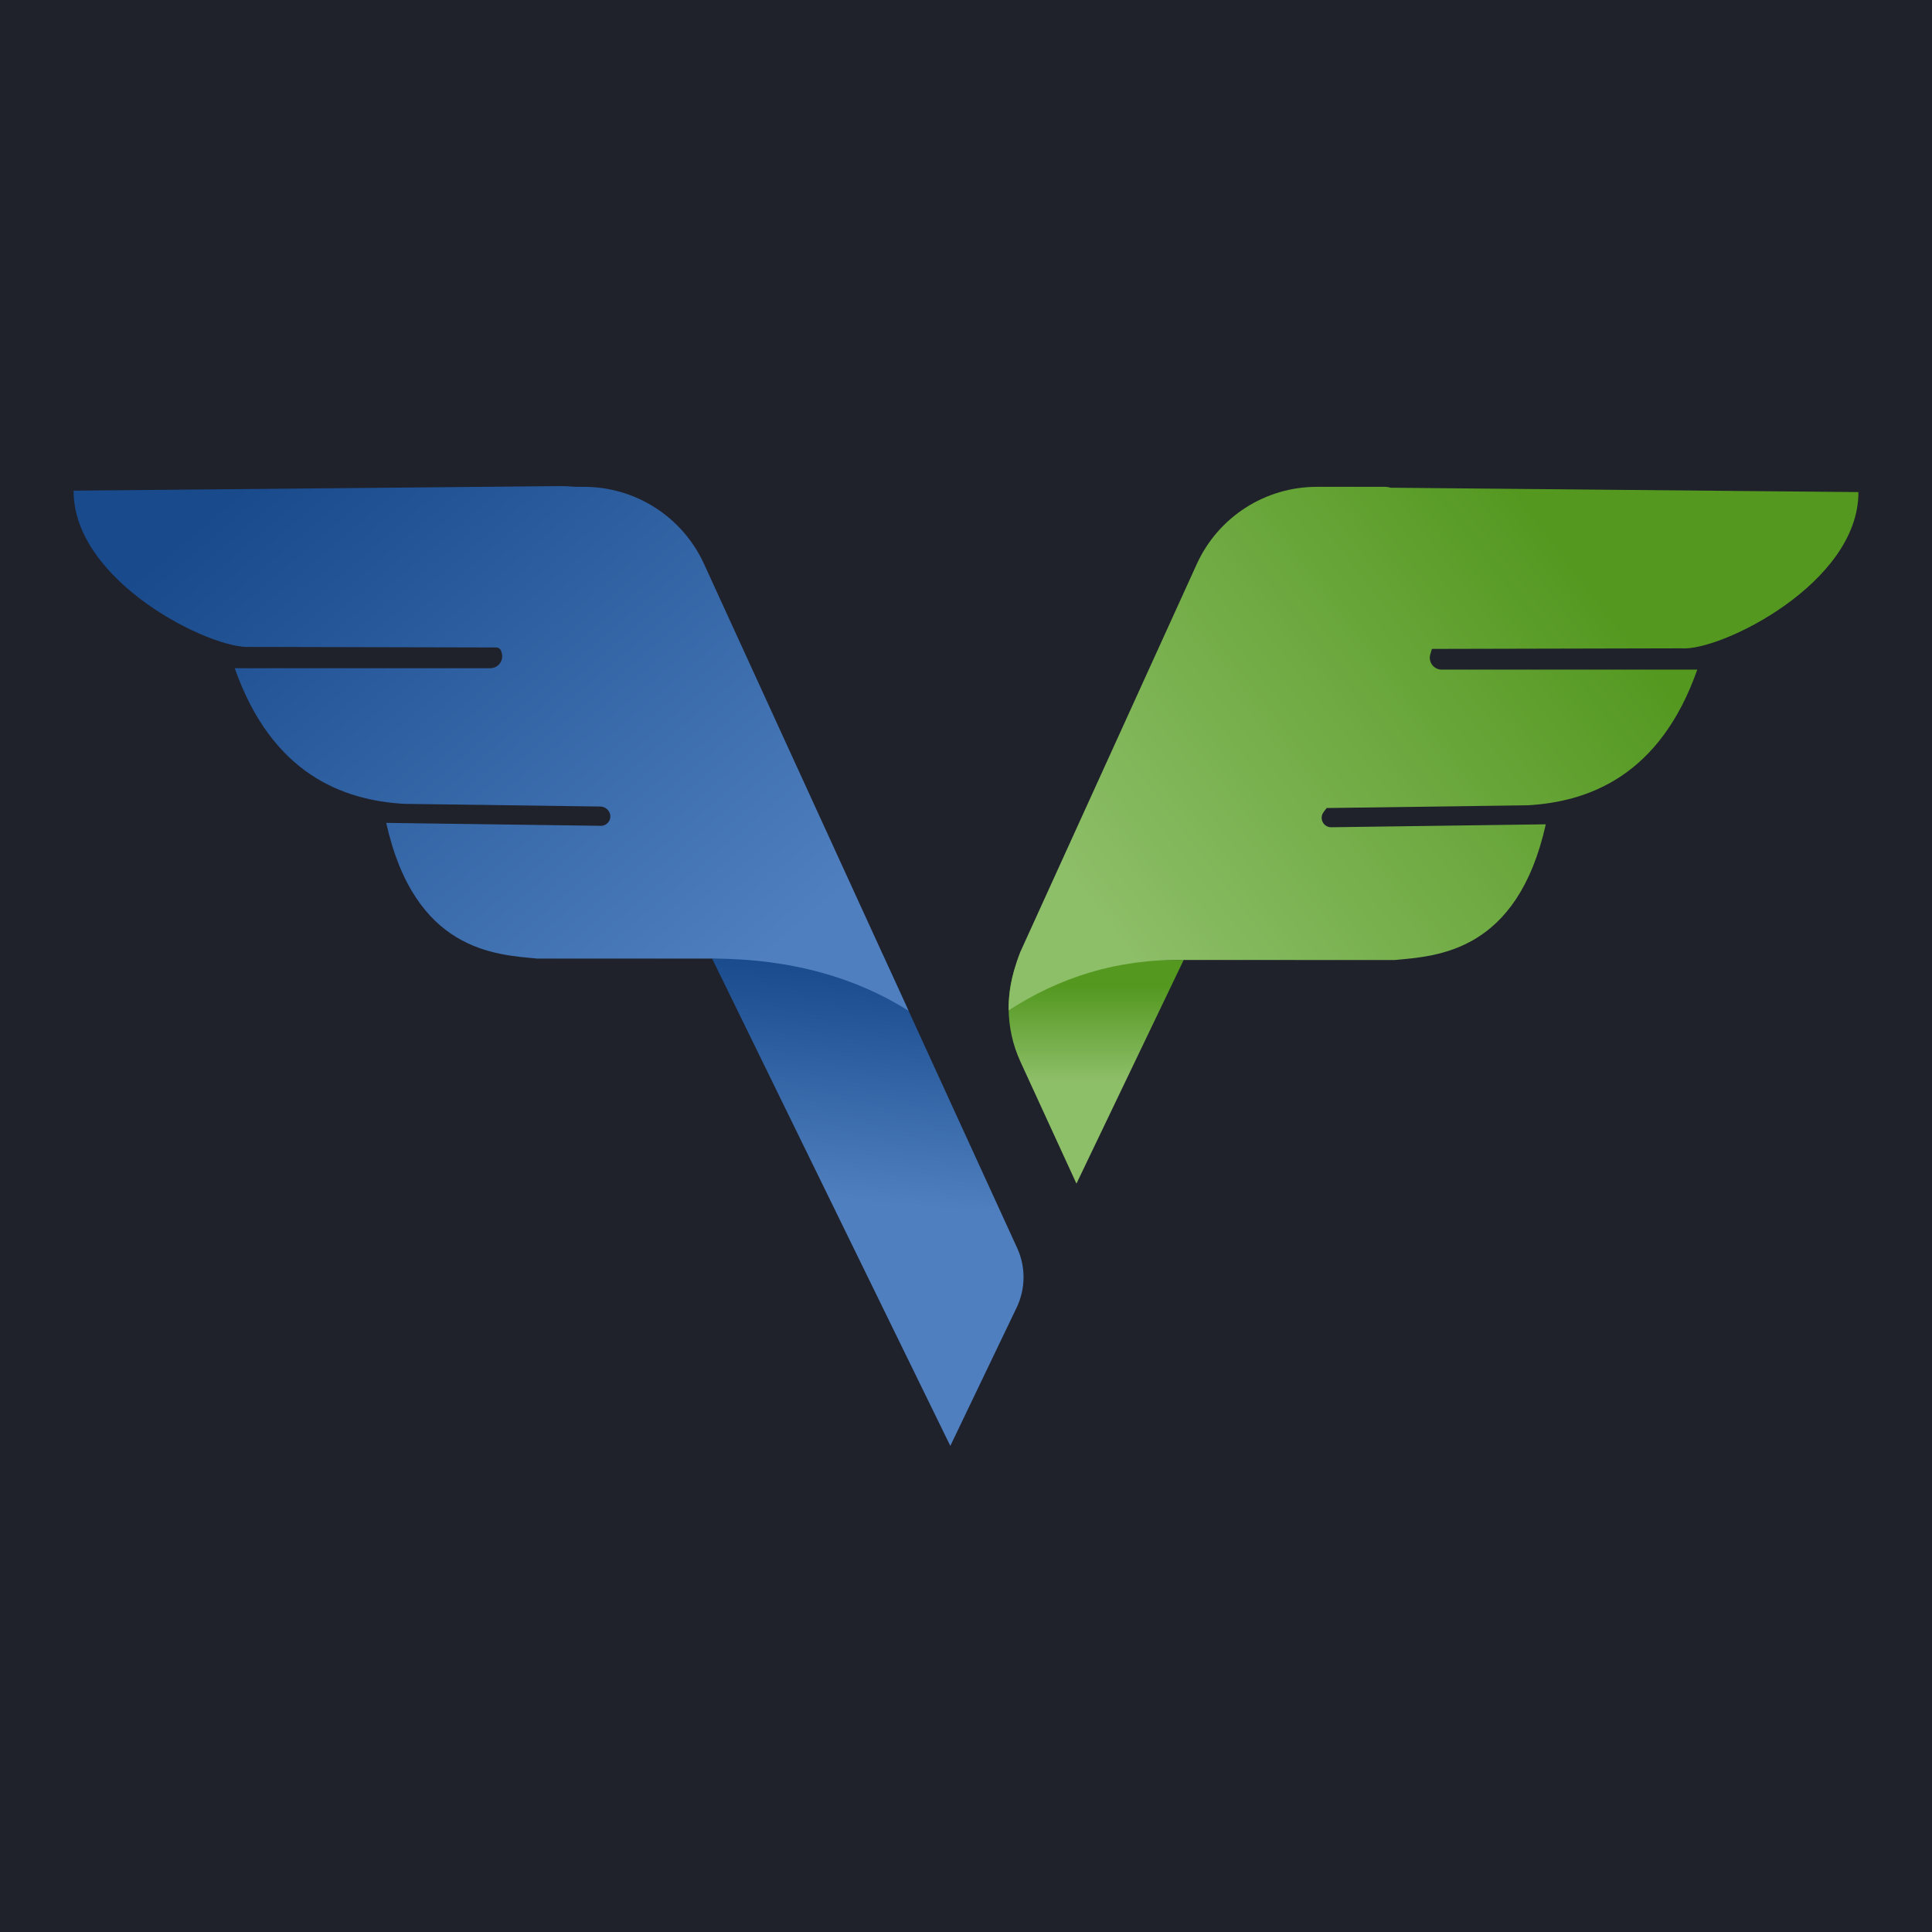
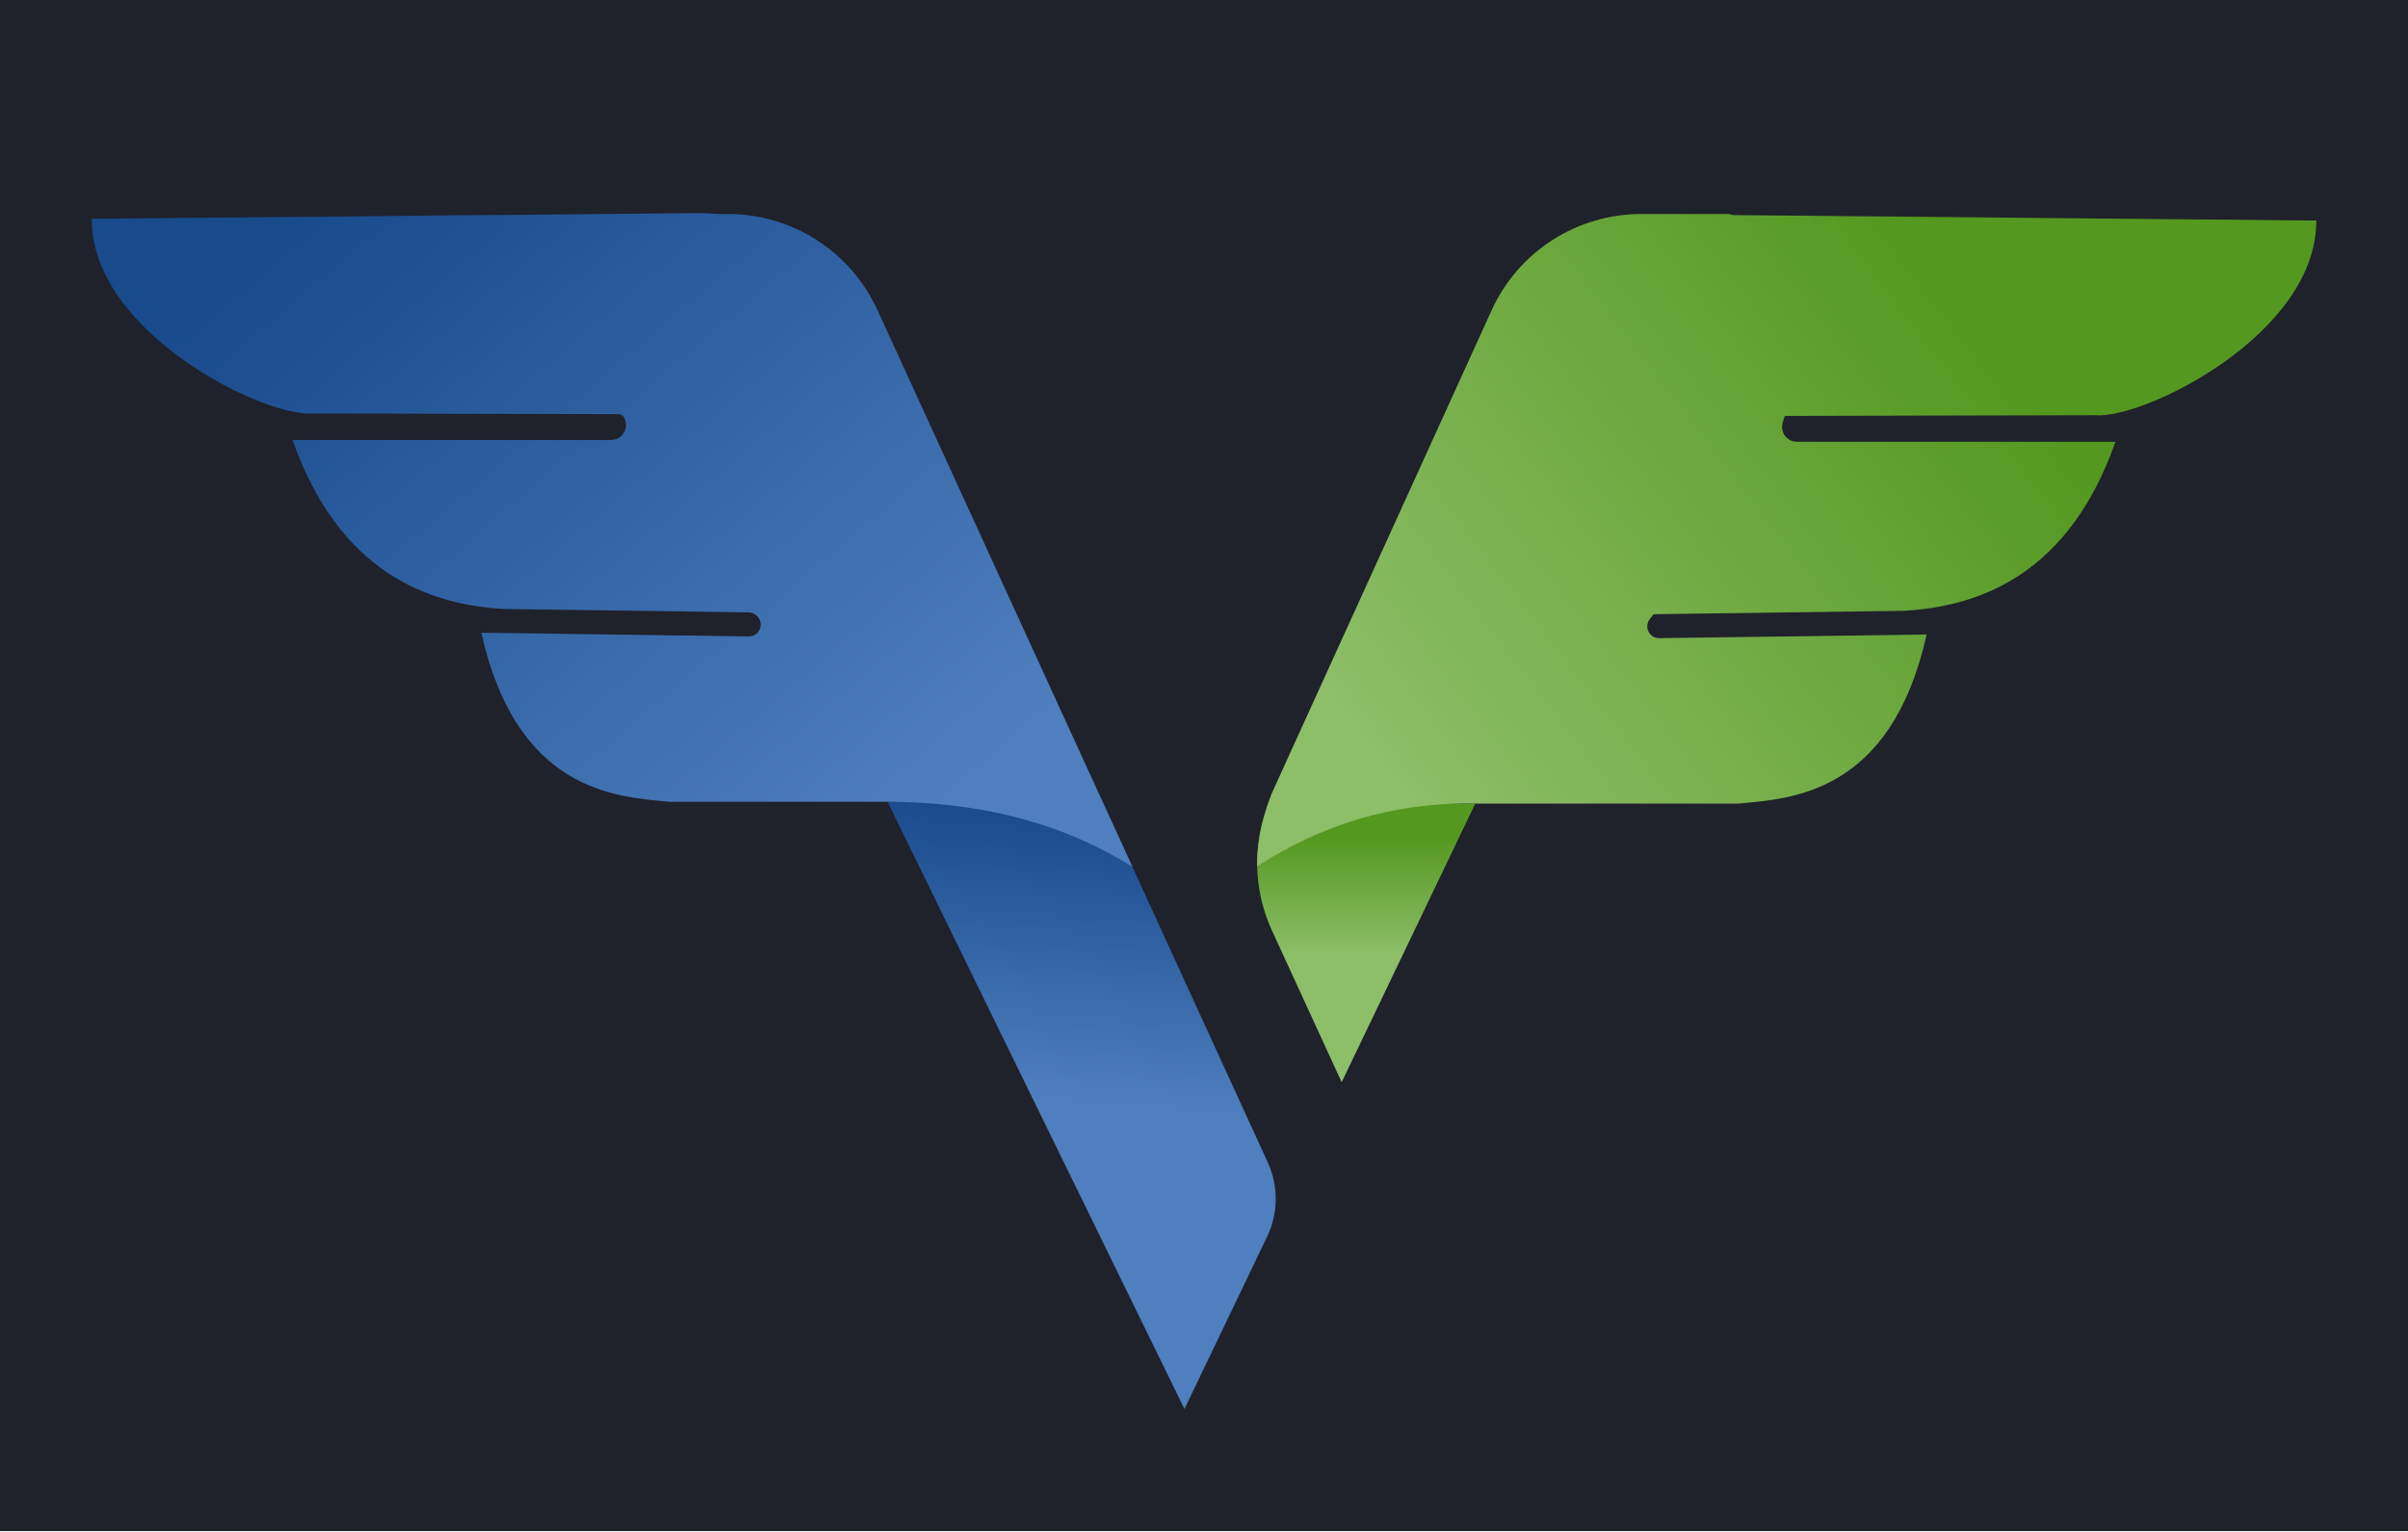
- <svg xmlns="http://www.w3.org/2000/svg" width="100%" height="100%" viewBox="0 0 1080 1080" version="1.1" xml:space="preserve" style="fill-rule:evenodd;clip-rule:evenodd;stroke-linejoin:round;stroke-miterlimit:2;">
-   <rect x="0" y="0" width="1080" height="1080" style="fill:#1f212b;" />
-   <g>
-     <g id="Layer2">
-       <path d="M661.676,536.642L601.74,661.666L570.448,593.544C561.505,574.076 562.254,553.087 568.972,536.624L661.676,536.642Z" style="fill:url(#_Linear1);" />
-       <path d="M570.336,532.183L668.998,315.336C680.967,289.029 707.204,272.141 736.106,272.141L774.422,272.141C775.426,272.141 776.406,272.311 777.327,272.632L1038.86,275.08C1039.1,326.105 961.568,364.188 939.875,362.422L800.666,362.741C800.536,362.741 800.421,362.827 800.384,362.951L799.541,365.778C798.942,367.79 799.328,369.967 800.583,371.649C801.837,373.332 803.813,374.324 805.912,374.324L948.794,374.324C927.968,433.55 888.275,448.201 853.98,450.164L741.615,451.692L739.889,453.975C738.673,455.583 738.479,457.743 739.389,459.542C740.3,461.342 742.155,462.465 744.172,462.437L864.11,460.794C848.118,532.478 803.259,534.45 779.719,536.649L681.923,536.642L661.676,536.642C624.181,535.971 592.243,546.459 563.834,564.804C563.721,557.046 564.904,546.031 570.336,532.183Z" style="fill:url(#_Linear2);" />
-       <path d="M493.623,533.851L568.611,697.659C573.458,708.248 573.349,720.443 568.313,730.943L531.235,808.262L398.077,535.85" style="fill:url(#_Linear3);" />
-       <path d="M398.077,535.85L300.281,535.85C276.741,533.65 231.882,531.679 215.89,459.995L335.828,461.638C337.845,461.665 339.7,460.542 340.611,458.743C341.521,456.944 341.327,454.783 340.111,453.175L340.104,453.166C339.02,451.732 337.334,450.878 335.535,450.854L226.02,449.365C191.725,447.401 152.032,432.75 131.206,373.524L274.088,373.524C276.187,373.524 278.163,372.533 279.417,370.85C280.672,369.167 281.058,366.99 280.459,364.979L280.18,364.044C279.808,362.796 278.662,361.94 277.36,361.937L140.125,361.623C118.432,363.389 40.903,325.306 41.143,274.281L312.242,271.743C315.488,271.712 318.711,271.847 321.899,272.141L326.484,272.141C355.325,272.141 381.518,288.958 393.522,315.181L507.891,565.017C479.04,546.96 443.583,536.003 398.077,535.85Z" style="fill:url(#_Linear4);" />
+ <svg xmlns="http://www.w3.org/2000/svg" width="100%" height="100%" viewBox="0 0 1080 687" version="1.1" xml:space="preserve" style="fill-rule:evenodd;clip-rule:evenodd;stroke-linejoin:round;stroke-miterlimit:2;">
+   <rect id="Artboard1" x="0" y="0" width="1080" height="686.921" style="fill:none;" />
+   <clipPath id="_clip1">
+     <rect x="0" y="0" width="1080" height="686.921" />
+   </clipPath>
+   <g clip-path="url(#_clip1)">
+     <rect x="0" y="-0.655" width="1080" height="687.576" style="fill:#1f212b;" />
+     <g>
+       <g id="Layer2">
+         <path d="M661.676,360.507L601.74,485.531L570.448,417.409C561.505,397.941 562.254,376.952 568.972,360.489L661.676,360.507Z" style="fill:url(#_Linear2);" />
+         <path d="M570.336,356.048L668.998,139.201C680.967,112.894 707.204,96.006 736.106,96.006L774.422,96.006C775.426,96.006 776.406,96.176 777.327,96.497L1038.86,98.945C1039.1,149.97 961.568,188.053 939.875,186.287L800.666,186.606C800.536,186.606 800.421,186.692 800.384,186.816L799.541,189.643C798.942,191.655 799.328,193.832 800.583,195.514C801.837,197.197 803.813,198.189 805.912,198.189L948.794,198.189C927.968,257.415 888.275,272.066 853.98,274.029L741.615,275.557L739.889,277.84C738.673,279.448 738.479,281.608 739.389,283.407C740.3,285.206 742.155,286.33 744.172,286.302L864.11,284.659C848.118,356.343 803.259,358.315 779.719,360.514L681.923,360.507L661.676,360.507C624.181,359.836 592.243,370.324 563.834,388.669C563.721,380.911 564.904,369.896 570.336,356.048Z" style="fill:url(#_Linear3);" />
+         <path d="M493.623,357.715L568.611,521.524C573.458,532.113 573.349,544.308 568.313,554.808L531.235,632.127L398.077,359.715" style="fill:url(#_Linear4);" />
+         <path d="M398.077,359.715L300.281,359.715C276.741,357.515 231.882,355.544 215.89,283.86L335.828,285.503C337.845,285.53 339.7,284.407 340.611,282.608C341.521,280.809 341.327,278.648 340.111,277.04L340.104,277.031C339.02,275.597 337.334,274.743 335.535,274.719L226.02,273.23C191.725,271.266 152.032,256.615 131.206,197.389L274.088,197.389C276.187,197.389 278.163,196.398 279.417,194.715C280.672,193.032 281.058,190.855 280.459,188.844L280.18,187.908C279.808,186.661 278.662,185.805 277.36,185.802L140.125,185.488C118.432,187.254 40.903,149.171 41.143,98.146L312.242,95.608C315.488,95.577 318.711,95.712 321.899,96.006L326.484,96.006C355.325,96.006 381.518,112.823 393.522,139.046L507.891,388.882C479.04,370.825 443.583,359.868 398.077,359.715Z" style="fill:url(#_Linear5);" />
+       </g>
    </g>
  </g>
  <defs>
-     <linearGradient id="_Linear1" x1="0" y1="0" x2="1" y2="0" gradientUnits="userSpaceOnUse" gradientTransform="matrix(3.19456e-15,-52.1711,52.1711,3.19456e-15,612.755,603.691)">
+     <linearGradient id="_Linear2" x1="0" y1="0" x2="1" y2="0" gradientUnits="userSpaceOnUse" gradientTransform="matrix(3.19456e-15,-52.1711,52.1711,3.19456e-15,612.755,427.556)">
      <stop offset="0" style="stop-color:#8dbe68;stop-opacity:1" />
      <stop offset="1" style="stop-color:#549820;stop-opacity:1" />
    </linearGradient>
-     <linearGradient id="_Linear2" x1="0" y1="0" x2="1" y2="0" gradientUnits="userSpaceOnUse" gradientTransform="matrix(262.565,-201.889,201.889,262.565,622.132,521.339)">
+     <linearGradient id="_Linear3" x1="0" y1="0" x2="1" y2="0" gradientUnits="userSpaceOnUse" gradientTransform="matrix(262.565,-201.889,201.889,262.565,622.132,345.204)">
      <stop offset="0" style="stop-color:#8dbe68;stop-opacity:1" />
      <stop offset="1" style="stop-color:#549820;stop-opacity:1" />
    </linearGradient>
-     <linearGradient id="_Linear3" x1="0" y1="0" x2="1" y2="0" gradientUnits="userSpaceOnUse" gradientTransform="matrix(11.678,-131.056,131.056,11.678,473.445,671.056)">
+     <linearGradient id="_Linear4" x1="0" y1="0" x2="1" y2="0" gradientUnits="userSpaceOnUse" gradientTransform="matrix(11.678,-131.056,131.056,11.678,473.445,494.921)">
      <stop offset="0" style="stop-color:#4f7fbe;stop-opacity:1" />
      <stop offset="1" style="stop-color:#184a8c;stop-opacity:1" />
    </linearGradient>
-     <linearGradient id="_Linear4" x1="0" y1="0" x2="1" y2="0" gradientUnits="userSpaceOnUse" gradientTransform="matrix(-253.843,-298.458,298.458,-253.843,438.803,527.109)">
+     <linearGradient id="_Linear5" x1="0" y1="0" x2="1" y2="0" gradientUnits="userSpaceOnUse" gradientTransform="matrix(-253.843,-298.458,298.458,-253.843,438.803,350.974)">
      <stop offset="0" style="stop-color:#4f7fbe;stop-opacity:1" />
      <stop offset="1" style="stop-color:#184a8c;stop-opacity:1" />
    </linearGradient>
  </defs>
</svg>
